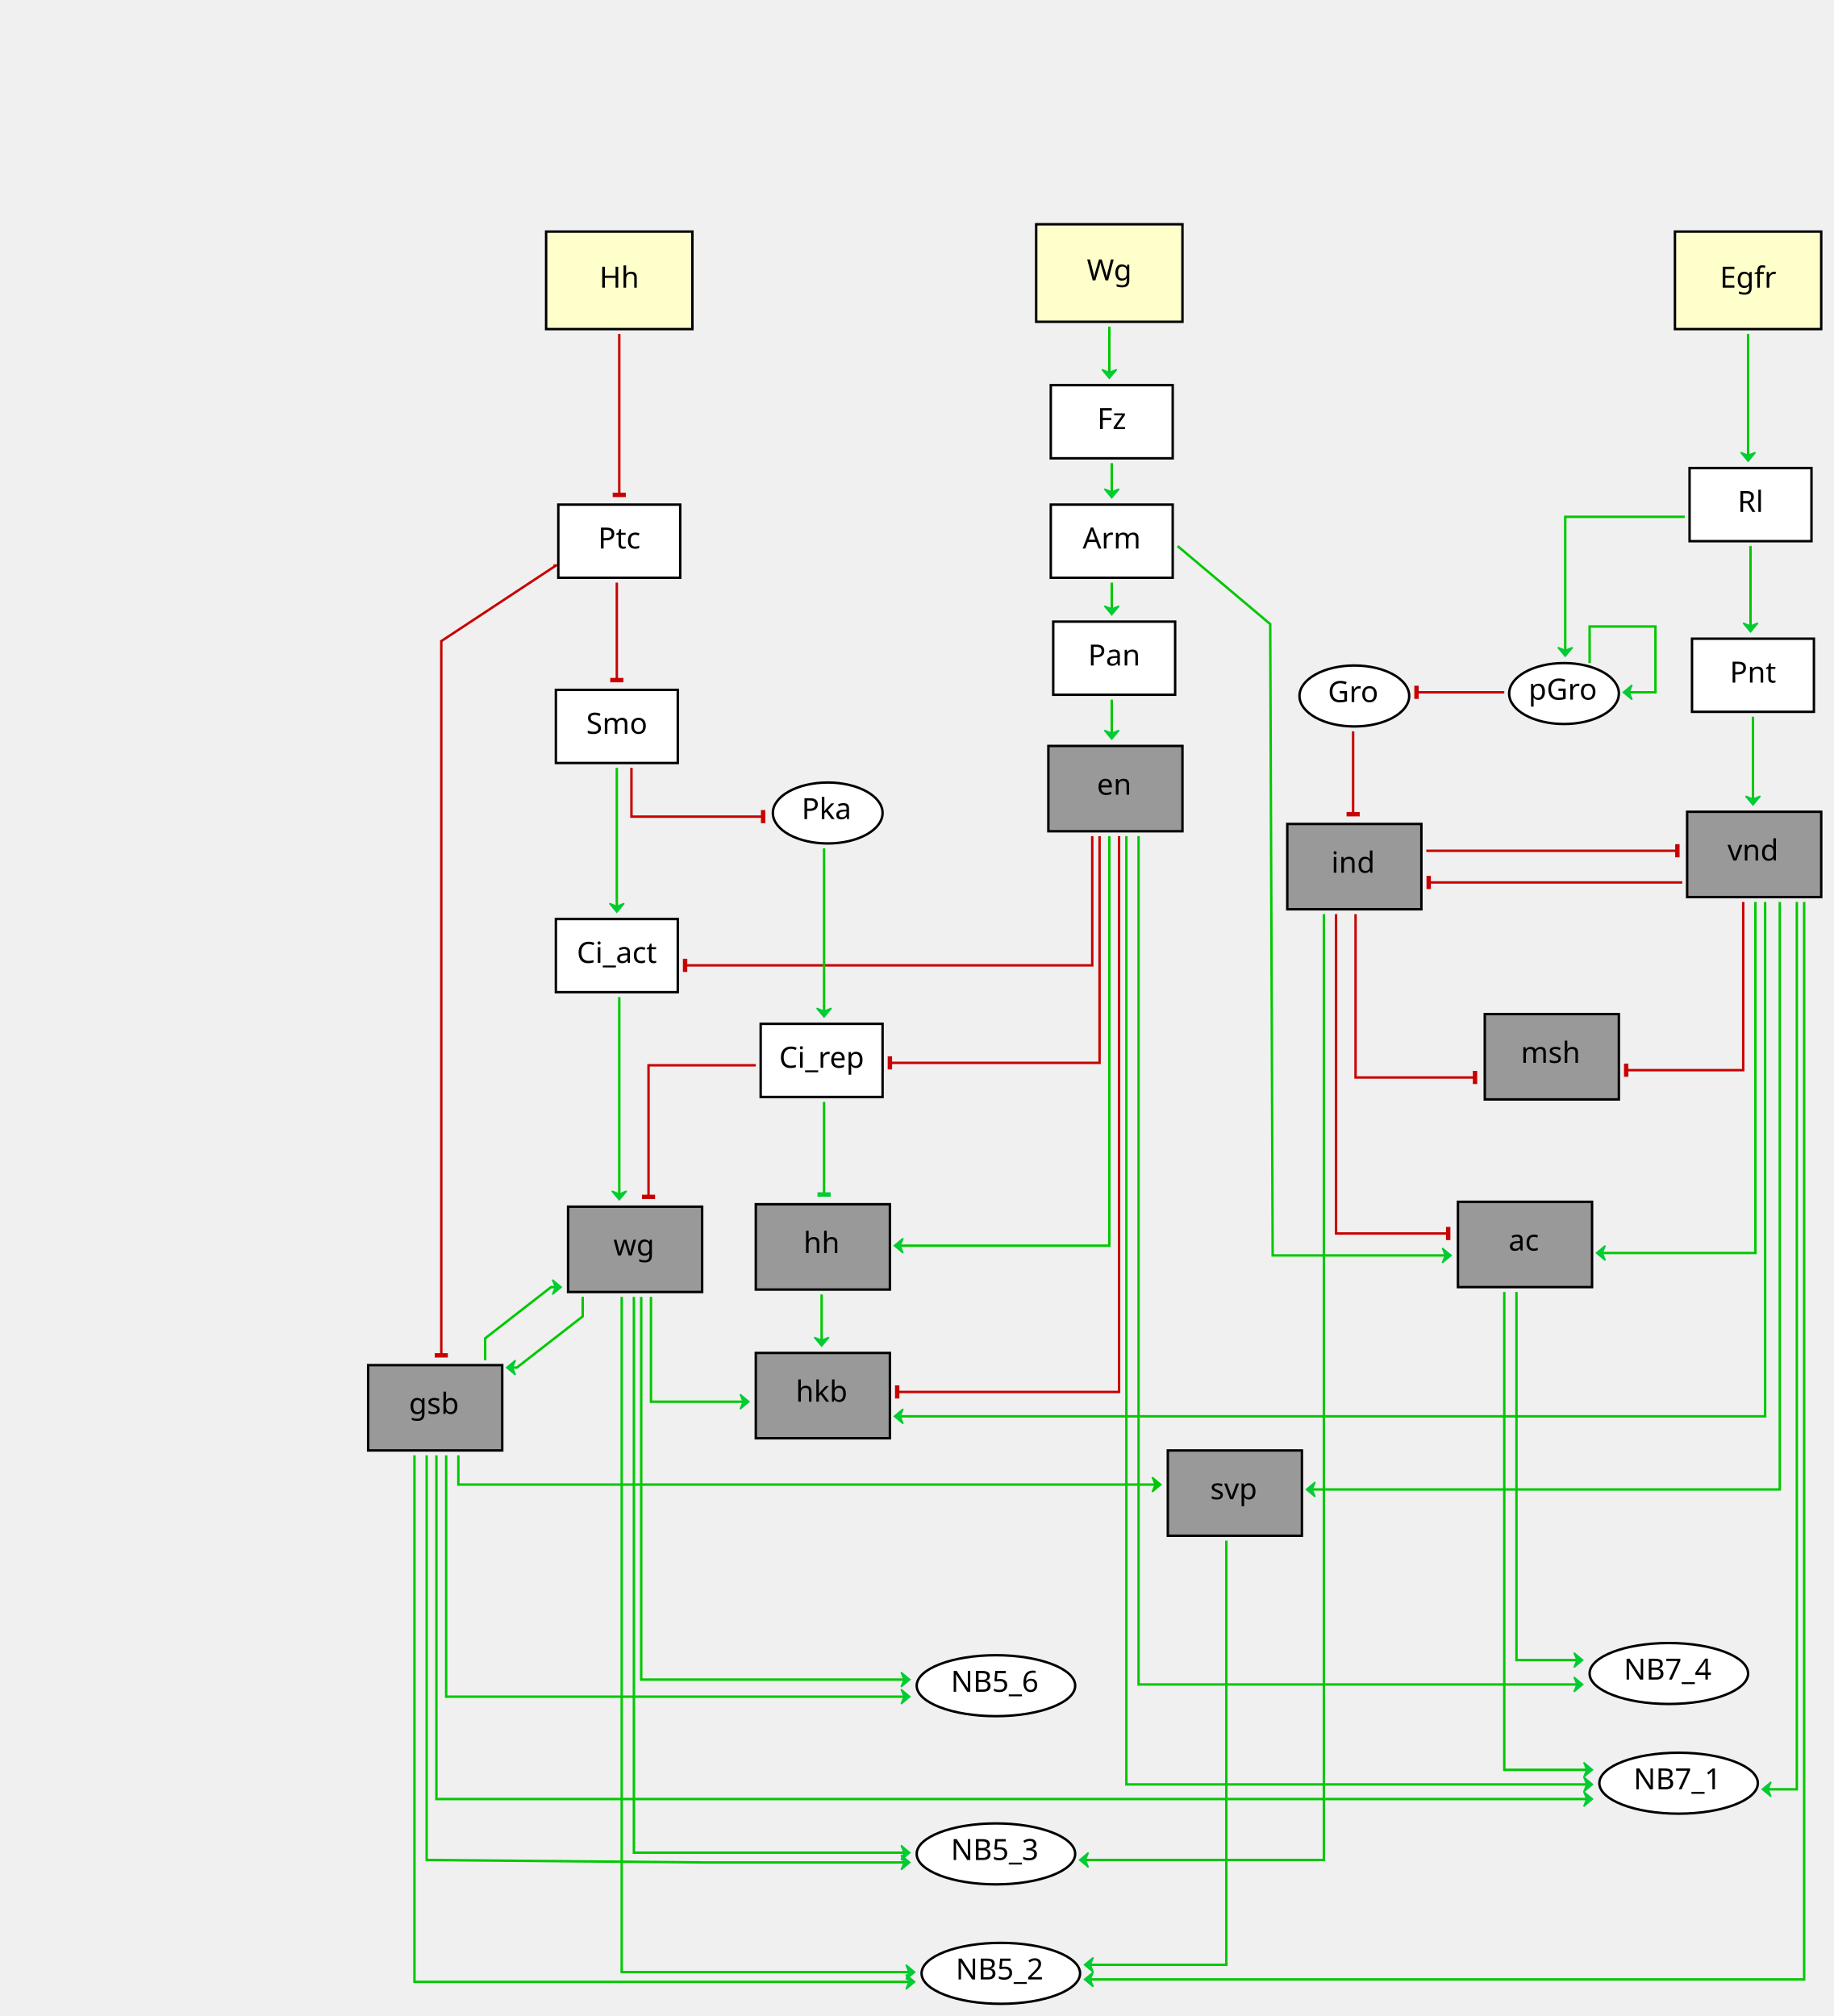
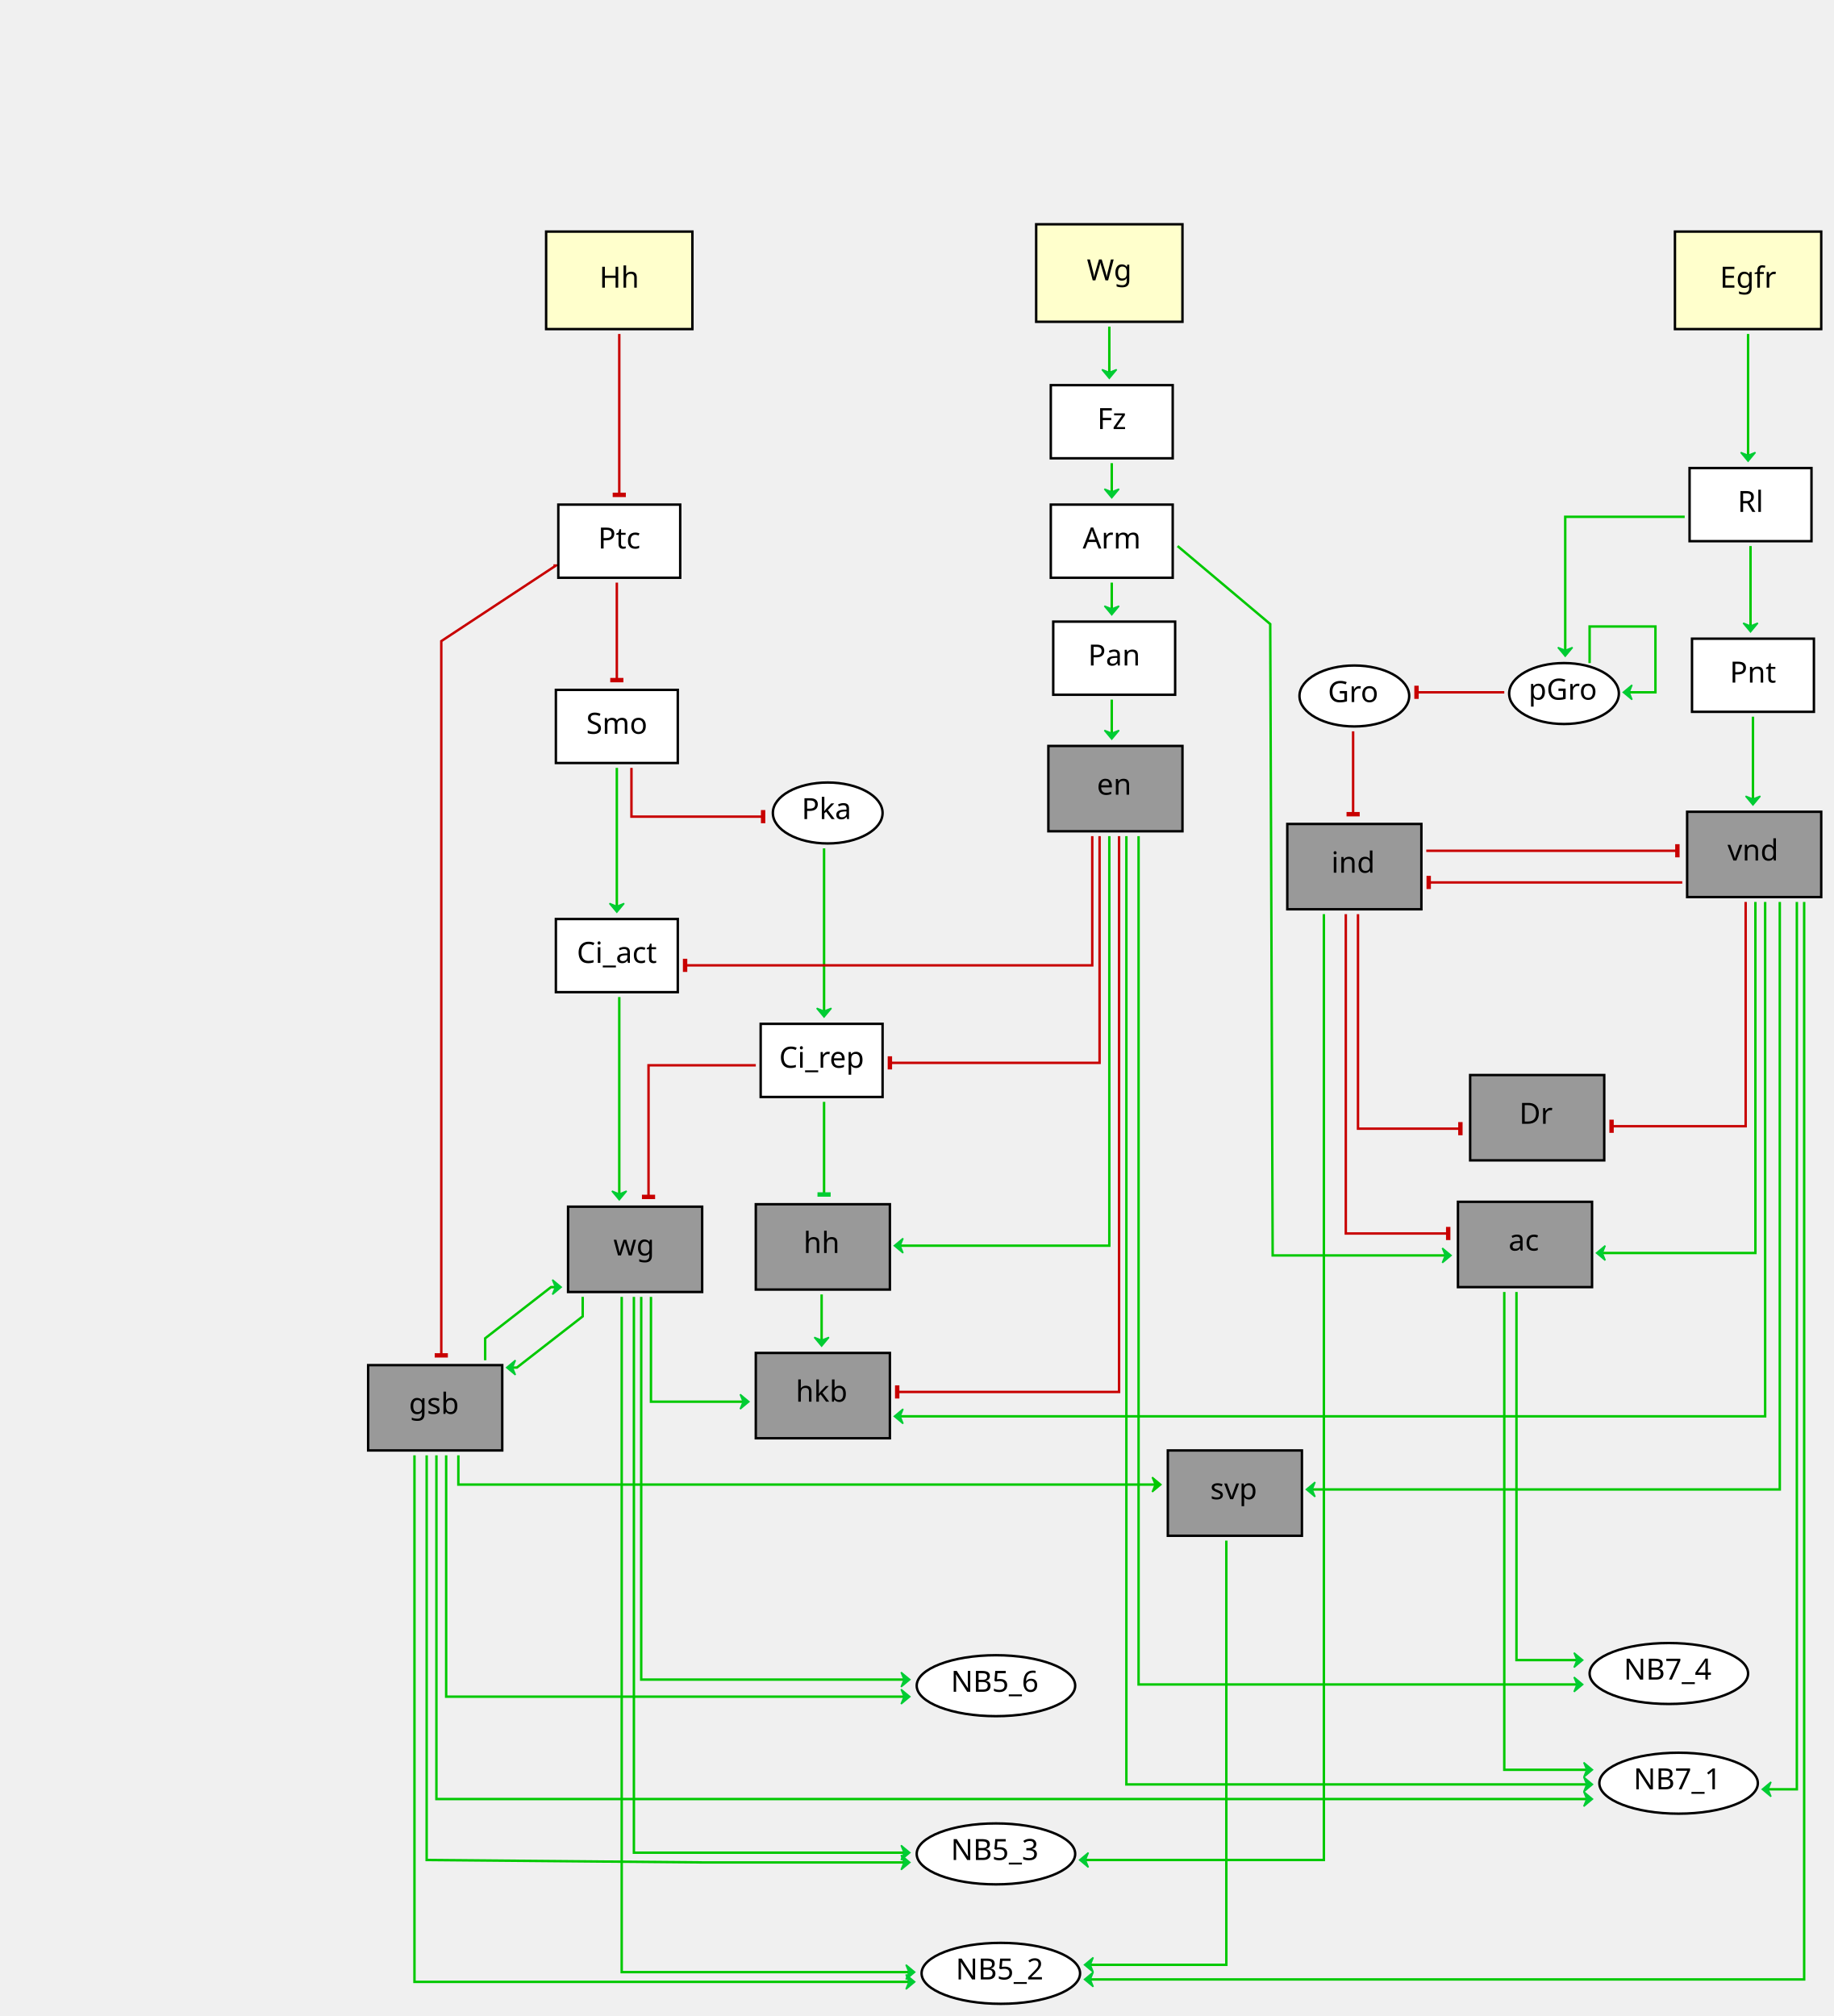
<svg xmlns="http://www.w3.org/2000/svg" width="752.0" height="827.0" version="1.1">
  <style type="text/css">
text {
  font-family: 'SansSerif';
  font-size: 12px;
}
.node .shape {
fill: #ffffff;
stroke: #000000;
}
.node text {
fill: #000000;
}
.node_node_style .shape {
fill: #ffffcc;
stroke: #000000;
}
.node_node_style text {
fill: #000000;
}
.node_node_style_2 .shape {
fill: #ffffff;
stroke: #000000;
}
.node_node_style_2 text {
fill: #000000;
}
.node_node_style_4 .shape {
fill: #ffffff;
stroke: #000000;
}
.node_node_style_4 text {
fill: #000000;
}
.node_node_style .shape {
fill: #ffffcc;
stroke: #000000;
}
.node_node_style text {
fill: #000000;
}
.node_glia_node .shape {
fill: #53ab27;
stroke: #000000;
}
.node_glia_node text {
fill: #000000;
}
.node_node_style_4 .shape {
fill: #ffffff;
stroke: #000000;
}
.node_node_style_4 text {
fill: #000000;
}
.node_node_style_5 .shape {
fill: #ff6565;
stroke: #000000;
}
.node_node_style_5 text {
fill: #000000;
}
.node_node_style .shape {
fill: #ffffcc;
stroke: #000000;
}
.node_node_style text {
fill: #000000;
}
.node_node_style_2 .shape {
fill: #ffffff;
stroke: #000000;
}
.node_node_style_2 text {
fill: #000000;
}
.node_node_style_4 .shape {
fill: #ffffff;
stroke: #000000;
}
.node_node_style_4 text {
fill: #000000;
}
.node_node_style_3 .shape {
fill: #999999;
stroke: #000000;
}
.node_node_style_3 text {
fill: #000000;
}
.node_glia_node .shape {
fill: #339900;
stroke: #000000;
}
.node_glia_node text {
fill: #000000;
}
.node_node_style_5 .shape {
fill: #9999ff;
stroke: #000000;
}
.node_node_style_5 text {
fill: #000000;
}
.node_node_style_6 .shape {
fill: #add5fa;
stroke: #000000;
}
.node_node_style_6 text {
fill: #000000;
}
.node_node_style_7 .shape {
fill: #ea80ea;
stroke: #000000;
}
.node_node_style_7 text {
fill: #000000;
}
.node_node_style_8 .shape {
fill: #0c7921;
stroke: #000000;
}
.node_node_style_8 text {
fill: #000000;
}
.edge {
stroke: #000000;
fill: none;
stroke-width: 1;
}
.edge_POSITIVE {
stroke: #00c800;
}
.edge_NEGATIVE {
stroke: #c80000;
}
.edge_DUAL {
stroke: #0000c8;
}
.edge_edge_style_2 {
stroke: #c80000;
fill: none;
stroke-width: 1;
}
.edge_edge_style {
stroke: #00cc33;
fill: none;
stroke-width: 1;
}
.edge_edge_style_2 {
stroke: #c80000;
fill: none;
stroke-width: 1;
}
.edge_edge_style {
stroke: #00c800;
fill: none;
stroke-width: 1;
}
.edge_circuit_edge_2 {
stroke: #00c800;
fill: none;
stroke-width: 1;
}
.edge_circuit_edge {
stroke: #c80000;
fill: none;
stroke-width: 1;
}
</style>
+   <defs>
+     <marker id="Marker_NEGATIVE_c80000" viewBox="-7 -7 12 15" orient="auto" markerHeight="9" markerWidth="9">
+       <path stroke="#c80000" fill="#c80000" d="M -1 -4 L -1 4 L 1 4 L 1 -4 z" />
+     </marker>
+   </defs>
+   <path class="edge edge_NEGATIVE edge_edge_style_2" marker-end="url(#Marker_NEGATIVE_c80000)" d="M 310.0 437.0 L 266.0 437.0 L 266.0 491.0" />
+   <defs>
+     <marker id="Marker_NEGATIVE_00cc33" viewBox="-7 -7 12 15" orient="auto" markerHeight="9" markerWidth="9">
+       <path stroke="#00cc33" fill="#00cc33" d="M -1 -4 L -1 4 L 1 4 L 1 -4 z" />
+     </marker>
+   </defs>
+   <path class="edge edge_NEGATIVE edge_edge_style" marker-end="url(#Marker_NEGATIVE_00cc33)" d="M 338.0 452.0 L 338.0 453.0 L 338.0 490.0" />
  <defs>
    <marker id="Marker_POSITIVE_00cc33" viewBox="-7 -7 12 15" orient="auto" markerHeight="9" markerWidth="9">
      <path stroke="#00cc33" fill="#00cc33" d="M -4 -5 L -2 0 L -4 5 L 2 0 z" />
    </marker>
  </defs>
  <path class="edge edge_POSITIVE edge_edge_style" marker-end="url(#Marker_POSITIVE_00cc33)" d="M 719.0 294.0 L 719.0 329.0" />
+   <path class="edge edge_POSITIVE edge_edge_style" marker-end="url(#Marker_POSITIVE_00cc33)" d="M 338.0 348.0 Q 338.0,376.0 338.0,405.0 Q 338.0,410.0 338.0,416.0" />
+   <path class="edge edge_POSITIVE edge_edge_style" marker-end="url(#Marker_POSITIVE_00cc33)" d="M 455.0 134.0 L 455.0 154.0" />
+   <path class="edge edge_POSITIVE edge_edge_style" marker-end="url(#Marker_POSITIVE_00cc33)" d="M 337.0 531.0 L 337.0 551.0" />
+   <path class="edge edge_POSITIVE edge_edge_style" marker-end="url(#Marker_POSITIVE_00cc33)" d="M 717.0 137.0 L 717.0 188.0" />
+   <path class="edge edge_POSITIVE edge_edge_style" marker-end="url(#Marker_POSITIVE_00cc33)" d="M 456.0 287.0 L 456.0 288.0 L 456.0 302.0" />
  <path class="edge edge_POSITIVE edge_edge_style" marker-end="url(#Marker_POSITIVE_00cc33)" d="M 183.0 597.0 L 183.0 696.0 L 372.0 696.0" />
  <path class="edge edge_POSITIVE edge_edge_style" marker-end="url(#Marker_POSITIVE_00cc33)" d="M 175.0 597.0 L 175.0 763.0 L 288.0 764.0 L 372.0 764.0" />
  <path class="edge edge_POSITIVE edge_edge_style" marker-end="url(#Marker_POSITIVE_00cc33)" d="M 179.0 597.0 L 179.0 738.0 L 652.0 738.0" />
  <path class="edge edge_POSITIVE edge_edge_style" marker-end="url(#Marker_POSITIVE_00cc33)" d="M 170.0 597.0 L 170.0 813.0 L 374.0 813.0" />
  <path class="edge edge_POSITIVE edge_edge_style" marker-end="url(#Marker_POSITIVE_00cc33)" d="M 199.0 558.0 L 199.0 549.0 L 226.0 528.0 L 229.0 528.0" />
  <defs>
    <marker id="Marker_POSITIVE_00c800" viewBox="-7 -7 12 15" orient="auto" markerHeight="9" markerWidth="9">
      <path stroke="#00c800" fill="#00c800" d="M -4 -5 L -2 0 L -4 5 L 2 0 z" />
    </marker>
  </defs>
  <path class="edge edge_POSITIVE" marker-end="url(#Marker_POSITIVE_00c800)" d="M 188.0 597.0 L 188.0 609.0 L 475.0 609.0" />
  <path class="edge edge_POSITIVE edge_edge_style" marker-end="url(#Marker_POSITIVE_00cc33)" d="M 456.0 239.0 L 456.0 251.0" />
  <path class="edge edge_POSITIVE edge_edge_style" marker-end="url(#Marker_POSITIVE_00cc33)" d="M 483.0 224.0 L 483.0 224.0 L 521.0 256.0 L 522.0 515.0 L 594.0 515.0" />
-   <defs>
-     <marker id="Marker_NEGATIVE_c80000" viewBox="-7 -7 12 15" orient="auto" markerHeight="9" markerWidth="9">
-       <path stroke="#c80000" fill="#c80000" d="M -1 -4 L -1 4 L 1 4 L 1 -4 z" />
-     </marker>
-   </defs>
-   <path class="edge edge_NEGATIVE edge_edge_style_2" marker-end="url(#Marker_NEGATIVE_c80000)" d="M 253.0 239.0 L 253.0 279.0" />
-   <path class="edge edge_NEGATIVE edge_edge_style_2" marker-end="url(#Marker_NEGATIVE_c80000)" d="M 227.0 232.0 L 228.0 232.0 L 181.0 263.0 L 181.0 556.0" />
-   <path class="edge edge_POSITIVE edge_edge_style" marker-end="url(#Marker_POSITIVE_00cc33)" d="M 254.0 409.0 L 254.0 410.0 L 254.0 491.0" />
  <path class="edge edge_NEGATIVE edge_edge_style_2" marker-end="url(#Marker_NEGATIVE_c80000)" d="M 555.0 300.0 L 555.0 334.0" />
-   <path class="edge edge_POSITIVE edge_edge_style" marker-end="url(#Marker_POSITIVE_00cc33)" d="M 456.0 287.0 L 456.0 288.0 L 456.0 302.0" />
-   <path class="edge edge_NEGATIVE edge_edge_style_2" marker-end="url(#Marker_NEGATIVE_c80000)" d="M 690.0 362.0 Q 663.0,362.0 636.0,362.0 C 626.0,362.0 626.0,362.0 616.0,362.0 Q 601.0,362.0 586.0,362.0" />
-   <path class="edge edge_NEGATIVE edge_edge_style_2" marker-end="url(#Marker_NEGATIVE_c80000)" d="M 715.0 370.0 L 715.0 439.0 L 667.0 439.0" />
-   <path class="edge edge_POSITIVE edge_edge_style" marker-end="url(#Marker_POSITIVE_00cc33)" d="M 740.0 370.0 L 740.0 812.0 L 446.0 812.0" />
-   <path class="edge edge_POSITIVE edge_edge_style" marker-end="url(#Marker_POSITIVE_00cc33)" d="M 737.0 370.0 L 737.0 734.0 L 724.0 734.0" />
-   <path class="edge edge_POSITIVE edge_edge_style" marker-end="url(#Marker_POSITIVE_00cc33)" d="M 720.0 370.0 L 720.0 514.0 L 656.0 514.0" />
-   <path class="edge edge_POSITIVE edge_edge_style" marker-end="url(#Marker_POSITIVE_00cc33)" d="M 730.0 370.0 L 730.0 611.0 L 537.0 611.0" />
-   <path class="edge edge_POSITIVE edge_edge_style" marker-end="url(#Marker_POSITIVE_00cc33)" d="M 724.0 370.0 L 724.0 581.0 L 368.0 581.0" />
-   <path class="edge edge_NEGATIVE edge_edge_style_2" marker-end="url(#Marker_NEGATIVE_c80000)" d="M 617.0 284.0 L 581.0 284.0" />
-   <path class="edge edge_POSITIVE edge_edge_style" marker-end="url(#Marker_POSITIVE_00cc33)" d="M 652.0 272.0 L 652.0 257.0 L 679.0 257.0 L 679.0 284.0 L 667.0 284.0" />
+   <path class="edge edge_NEGATIVE edge_edge_style_2" marker-end="url(#Marker_NEGATIVE_c80000)" d="M 259.0 315.0 L 259.0 335.0 L 313.0 335.0" />
+   <path class="edge edge_POSITIVE edge_edge_style" marker-end="url(#Marker_POSITIVE_00cc33)" d="M 253.0 315.0 L 253.0 373.0" />
  <path class="edge edge_POSITIVE edge_edge_style" marker-end="url(#Marker_POSITIVE_00cc33)" d="M 455.0 343.0 L 455.0 511.0 L 368.0 511.0" />
  <path class="edge edge_NEGATIVE edge_edge_style_2" marker-end="url(#Marker_NEGATIVE_c80000)" d="M 451.0 343.0 L 451.0 436.0 L 365.0 436.0" />
  <path class="edge edge_NEGATIVE edge_edge_style_2" marker-end="url(#Marker_NEGATIVE_c80000)" d="M 448.0 343.0 L 448.0 396.0 L 281.0 396.0" />
  <path class="edge edge_POSITIVE edge_edge_style" marker-end="url(#Marker_POSITIVE_00cc33)" d="M 467.0 343.0 L 467.0 691.0 L 648.0 691.0" />
  <path class="edge edge_POSITIVE edge_edge_style" marker-end="url(#Marker_POSITIVE_00cc33)" d="M 462.0 343.0 L 462.0 732.0 L 652.0 732.0" />
  <path class="edge edge_NEGATIVE edge_edge_style_2" marker-end="url(#Marker_NEGATIVE_c80000)" d="M 459.0 343.0 L 459.0 571.0 L 368.0 571.0" />
+   <path class="edge edge_POSITIVE edge_edge_style" marker-end="url(#Marker_POSITIVE_00cc33)" d="M 503.0 632.0 L 503.0 806.0 L 446.0 806.0" />
+   <path class="edge edge_NEGATIVE edge_edge_style_2" marker-end="url(#Marker_NEGATIVE_c80000)" d="M 254.0 137.0 L 254.0 203.0" />
  <path class="edge edge_POSITIVE edge_edge_style" marker-end="url(#Marker_POSITIVE_00cc33)" d="M 718.0 224.0 L 718.0 258.0" />
  <path class="edge edge_POSITIVE edge_edge_style" marker-end="url(#Marker_POSITIVE_00cc33)" d="M 691.0 212.0 L 642.0 212.0 L 642.0 268.0" />
-   <path class="edge edge_NEGATIVE edge_edge_style_2" marker-end="url(#Marker_NEGATIVE_c80000)" d="M 585.0 349.0 Q 622.0,349.0 659.0,349.0 Q 673.0,349.0 688.0,349.0" />
-   <path class="edge edge_NEGATIVE edge_edge_style_2" marker-end="url(#Marker_NEGATIVE_c80000)" d="M 556.0 375.0 L 556.0 442.0 L 605.0 442.0" />
-   <path class="edge edge_POSITIVE edge_edge_style" marker-end="url(#Marker_POSITIVE_00cc33)" d="M 543.0 375.0 L 543.0 763.0 L 444.0 763.0" />
-   <path class="edge edge_NEGATIVE edge_edge_style_2" marker-end="url(#Marker_NEGATIVE_c80000)" d="M 548.0 375.0 L 548.0 506.0 L 594.0 506.0" />
-   <path class="edge edge_POSITIVE edge_edge_style" marker-end="url(#Marker_POSITIVE_00cc33)" d="M 503.0 632.0 L 503.0 806.0 L 446.0 806.0" />
-   <path class="edge edge_POSITIVE edge_edge_style" marker-end="url(#Marker_POSITIVE_00cc33)" d="M 456.0 190.0 L 456.0 203.0" />
-   <path class="edge edge_POSITIVE edge_edge_style" marker-end="url(#Marker_POSITIVE_00cc33)" d="M 717.0 137.0 L 717.0 188.0" />
  <path class="edge edge_POSITIVE edge_edge_style" marker-end="url(#Marker_POSITIVE_00cc33)" d="M 622.0 530.0 L 622.0 681.0 L 648.0 681.0" />
  <path class="edge edge_POSITIVE edge_edge_style" marker-end="url(#Marker_POSITIVE_00cc33)" d="M 617.0 530.0 L 617.0 726.0 L 652.0 726.0" />
-   <path class="edge edge_NEGATIVE edge_edge_style_2" marker-end="url(#Marker_NEGATIVE_c80000)" d="M 254.0 137.0 L 254.0 203.0" />
-   <path class="edge edge_POSITIVE edge_edge_style" marker-end="url(#Marker_POSITIVE_00cc33)" d="M 455.0 134.0 L 455.0 154.0" />
+   <path class="edge edge_NEGATIVE edge_edge_style_2" marker-end="url(#Marker_NEGATIVE_c80000)" d="M 617.0 284.0 L 581.0 284.0" />
+   <path class="edge edge_POSITIVE edge_edge_style" marker-end="url(#Marker_POSITIVE_00cc33)" d="M 652.0 272.0 L 652.0 257.0 L 679.0 257.0 L 679.0 284.0 L 667.0 284.0" />
+   <path class="edge edge_NEGATIVE edge_edge_style_2" marker-end="url(#Marker_NEGATIVE_c80000)" d="M 585.0 349.0 Q 622.0,349.0 659.0,349.0 Q 673.0,349.0 688.0,349.0" />
+   <path class="edge edge_NEGATIVE edge_edge_style_2" marker-end="url(#Marker_NEGATIVE_c80000)" d="M 557.0 375.0 L 557.0 463.0 L 599.0 463.0" />
+   <path class="edge edge_POSITIVE edge_edge_style" marker-end="url(#Marker_POSITIVE_00cc33)" d="M 543.0 375.0 L 543.0 763.0 L 444.0 763.0" />
+   <path class="edge edge_NEGATIVE edge_edge_style_2" marker-end="url(#Marker_NEGATIVE_c80000)" d="M 552.0 375.0 L 552.0 506.0 L 594.0 506.0" />
+   <path class="edge edge_NEGATIVE edge_edge_style_2" marker-end="url(#Marker_NEGATIVE_c80000)" d="M 690.0 362.0 Q 663.0,362.0 636.0,362.0 C 626.0,362.0 626.0,362.0 616.0,362.0 Q 601.0,362.0 586.0,362.0" />
+   <path class="edge edge_NEGATIVE edge_edge_style_2" marker-end="url(#Marker_NEGATIVE_c80000)" d="M 716.0 370.0 L 716.0 462.0 L 661.0 462.0" />
+   <path class="edge edge_POSITIVE edge_edge_style" marker-end="url(#Marker_POSITIVE_00cc33)" d="M 740.0 370.0 L 740.0 812.0 L 446.0 812.0" />
+   <path class="edge edge_POSITIVE edge_edge_style" marker-end="url(#Marker_POSITIVE_00cc33)" d="M 737.0 370.0 L 737.0 734.0 L 724.0 734.0" />
+   <path class="edge edge_POSITIVE edge_edge_style" marker-end="url(#Marker_POSITIVE_00cc33)" d="M 720.0 370.0 L 720.0 514.0 L 656.0 514.0" />
+   <path class="edge edge_POSITIVE edge_edge_style" marker-end="url(#Marker_POSITIVE_00cc33)" d="M 730.0 370.0 L 730.0 611.0 L 537.0 611.0" />
+   <path class="edge edge_POSITIVE edge_edge_style" marker-end="url(#Marker_POSITIVE_00cc33)" d="M 724.0 370.0 L 724.0 581.0 L 368.0 581.0" />
  <path class="edge edge_POSITIVE edge_edge_style" marker-end="url(#Marker_POSITIVE_00cc33)" d="M 263.0 532.0 L 263.0 689.0 L 372.0 689.0" />
  <path class="edge edge_POSITIVE edge_edge_style" marker-end="url(#Marker_POSITIVE_00cc33)" d="M 260.0 532.0 L 260.0 760.0 L 372.0 760.0" />
  <path class="edge edge_POSITIVE edge_edge_style" marker-end="url(#Marker_POSITIVE_00cc33)" d="M 255.0 532.0 L 255.0 809.0 L 374.0 809.0" />
  <path class="edge edge_POSITIVE edge_edge_style" marker-end="url(#Marker_POSITIVE_00cc33)" d="M 239.0 532.0 L 239.0 540.0 L 212.0 561.0 L 209.0 561.0" />
  <path class="edge edge_POSITIVE edge_edge_style" marker-end="url(#Marker_POSITIVE_00cc33)" d="M 267.0 532.0 L 267.0 575.0 L 306.0 575.0" />
-   <path class="edge edge_POSITIVE edge_edge_style" marker-end="url(#Marker_POSITIVE_00cc33)" d="M 337.0 531.0 L 337.0 551.0" />
-   <path class="edge edge_NEGATIVE edge_edge_style_2" marker-end="url(#Marker_NEGATIVE_c80000)" d="M 310.0 437.0 L 266.0 437.0 L 266.0 491.0" />
-   <defs>
-     <marker id="Marker_NEGATIVE_00cc33" viewBox="-7 -7 12 15" orient="auto" markerHeight="9" markerWidth="9">
-       <path stroke="#00cc33" fill="#00cc33" d="M -1 -4 L -1 4 L 1 4 L 1 -4 z" />
-     </marker>
-   </defs>
-   <path class="edge edge_NEGATIVE edge_edge_style" marker-end="url(#Marker_NEGATIVE_00cc33)" d="M 338.0 452.0 L 338.0 453.0 L 338.0 490.0" />
-   <path class="edge edge_POSITIVE edge_edge_style" marker-end="url(#Marker_POSITIVE_00cc33)" d="M 338.0 348.0 Q 338.0,376.0 338.0,405.0 Q 338.0,410.0 338.0,416.0" />
-   <path class="edge edge_NEGATIVE edge_edge_style_2" marker-end="url(#Marker_NEGATIVE_c80000)" d="M 259.0 315.0 L 259.0 335.0 L 313.0 335.0" />
-   <path class="edge edge_POSITIVE edge_edge_style" marker-end="url(#Marker_POSITIVE_00cc33)" d="M 253.0 315.0 L 253.0 373.0" />
+   <path class="edge edge_POSITIVE edge_edge_style" marker-end="url(#Marker_POSITIVE_00cc33)" d="M 456.0 190.0 L 456.0 203.0" />
+   <path class="edge edge_NEGATIVE edge_edge_style_2" marker-end="url(#Marker_NEGATIVE_c80000)" d="M 253.0 239.0 L 253.0 279.0" />
+   <path class="edge edge_NEGATIVE edge_edge_style_2" marker-end="url(#Marker_NEGATIVE_c80000)" d="M 227.0 232.0 L 228.0 232.0 L 181.0 263.0 L 181.0 556.0" />
+   <path class="edge edge_POSITIVE edge_edge_style" marker-end="url(#Marker_POSITIVE_00cc33)" d="M 254.0 409.0 L 254.0 410.0 L 254.0 491.0" />
+   <g id="Ptc" class="node node_node_style_2">
+     <rect id="Ptc_shape" class="shape" width="50" height="30" x="229" y="207" />
+     <text id="Ptc_text" x="254" y="225" text-anchor="middle">Ptc</text>
+   </g>
+   <g id="Smo" class="node node_node_style_2">
+     <rect id="Smo_shape" class="shape" width="50" height="30" x="228" y="283" />
+     <text id="Smo_text" x="253" y="301" text-anchor="middle">Smo</text>
+   </g>
+   <g id="Pka" class="node node_node_style_4">
+     <ellipse id="Pka_shape" class="shape" cx="339.5" cy="333.5" rx="22.5" ry="12.5" />
+     <text id="Pka_text" x="339" y="336" text-anchor="middle">Pka</text>
+   </g>
+   <g id="Ci_act" class="node node_node_style_2">
+     <rect id="Ci_act_shape" class="shape" width="50" height="30" x="228" y="377" />
+     <text id="Ci_act_text" x="253" y="395" text-anchor="middle">Ci_act</text>
+   </g>
+   <g id="Ci_rep" class="node node_node_style_2">
+     <rect id="Ci_rep_shape" class="shape" width="50" height="30" x="312" y="420" />
+     <text id="Ci_rep_text" x="337" y="438" text-anchor="middle">Ci_rep</text>
+   </g>
+   <g id="Fz" class="node node_node_style_2">
+     <rect id="Fz_shape" class="shape" width="50" height="30" x="431" y="158" />
+     <text id="Fz_text" x="456" y="176" text-anchor="middle">Fz</text>
+   </g>
+   <g id="Arm" class="node node_node_style_2">
+     <rect id="Arm_shape" class="shape" width="50" height="30" x="431" y="207" />
+     <text id="Arm_text" x="456" y="225" text-anchor="middle">Arm</text>
+   </g>
+   <g id="Pan" class="node node_node_style_2">
+     <rect id="Pan_shape" class="shape" width="50" height="30" x="432" y="255" />
+     <text id="Pan_text" x="457" y="273" text-anchor="middle">Pan</text>
+   </g>
+   <g id="Rl" class="node node_node_style_2">
+     <rect id="Rl_shape" class="shape" width="50" height="30" x="693" y="192" />
+     <text id="Rl_text" x="718" y="210" text-anchor="middle">Rl</text>
+   </g>
+   <g id="Pnt" class="node node_node_style_2">
+     <rect id="Pnt_shape" class="shape" width="50" height="30" x="694" y="262" />
+     <text id="Pnt_text" x="719" y="280" text-anchor="middle">Pnt</text>
+   </g>
+   <g id="pGro" class="node node_node_style_4">
+     <ellipse id="pGro_shape" class="shape" cx="641.5" cy="284.5" rx="22.5" ry="12.5" />
+     <text id="pGro_text" x="641" y="287" text-anchor="middle">pGro</text>
+   </g>
+   <g id="Gro" class="node node_node_style_4">
+     <ellipse id="Gro_shape" class="shape" cx="555.5" cy="285.5" rx="22.5" ry="12.5" />
+     <text id="Gro_text" x="555" y="288" text-anchor="middle">Gro</text>
+   </g>
  <g id="Hh" class="node node_node_style">
    <rect id="Hh_shape" class="shape" width="60" height="40" x="224" y="95" />
    <text id="Hh_text" x="254" y="118" text-anchor="middle">Hh</text>
  </g>
-   <g id="Ptc" class="node node_node_style_2">
-     <rect id="Ptc_shape" class="shape" width="50" height="30" x="229" y="207" />
-     <text id="Ptc_text" x="254" y="225" text-anchor="middle">Ptc</text>
-   </g>
-   <g id="Smo" class="node node_node_style_2">
-     <rect id="Smo_shape" class="shape" width="50" height="30" x="228" y="283" />
-     <text id="Smo_text" x="253" y="301" text-anchor="middle">Smo</text>
-   </g>
-   <g id="Pka" class="node node_node_style_4">
-     <ellipse id="Pka_shape" class="shape" cx="339.5" cy="333.5" rx="22.5" ry="12.5" />
-     <text id="Pka_text" x="339" y="336" text-anchor="middle">Pka</text>
-   </g>
-   <g id="Ci_act" class="node node_node_style_2">
-     <rect id="Ci_act_shape" class="shape" width="50" height="30" x="228" y="377" />
-     <text id="Ci_act_text" x="253" y="395" text-anchor="middle">Ci_act</text>
-   </g>
-   <g id="Ci_rep" class="node node_node_style_2">
-     <rect id="Ci_rep_shape" class="shape" width="50" height="30" x="312" y="420" />
-     <text id="Ci_rep_text" x="337" y="438" text-anchor="middle">Ci_rep</text>
+   <g id="wg" class="node node_node_style_3">
+     <rect id="wg_shape" class="shape" width="55" height="35" x="233" y="495" />
+     <text id="wg_text" x="260" y="515" text-anchor="middle">wg</text>
  </g>
  <g id="Wg" class="node node_node_style">
    <rect id="Wg_shape" class="shape" width="60" height="40" x="425" y="92" />
    <text id="Wg_text" x="455" y="115" text-anchor="middle">Wg</text>
  </g>
-   <g id="Fz" class="node node_node_style_2">
-     <rect id="Fz_shape" class="shape" width="50" height="30" x="431" y="158" />
-     <text id="Fz_text" x="456" y="176" text-anchor="middle">Fz</text>
-   </g>
-   <g id="Arm" class="node node_node_style_2">
-     <rect id="Arm_shape" class="shape" width="50" height="30" x="431" y="207" />
-     <text id="Arm_text" x="456" y="225" text-anchor="middle">Arm</text>
-   </g>
-   <g id="Pan" class="node node_node_style_2">
-     <rect id="Pan_shape" class="shape" width="50" height="30" x="432" y="255" />
-     <text id="Pan_text" x="457" y="273" text-anchor="middle">Pan</text>
+   <g id="en" class="node node_node_style_3">
+     <rect id="en_shape" class="shape" width="55" height="35" x="430" y="306" />
+     <text id="en_text" x="457" y="326" text-anchor="middle">en</text>
+   </g>
+   <g id="hh" class="node node_node_style_3">
+     <rect id="hh_shape" class="shape" width="55" height="35" x="310" y="494" />
+     <text id="hh_text" x="337" y="514" text-anchor="middle">hh</text>
+   </g>
+   <g id="gsb" class="node node_node_style_3">
+     <rect id="gsb_shape" class="shape" width="55" height="35" x="151" y="560" />
+     <text id="gsb_text" x="178" y="580" text-anchor="middle">gsb</text>
  </g>
  <g id="Egfr" class="node node_node_style">
    <rect id="Egfr_shape" class="shape" width="60" height="40" x="687" y="95" />
    <text id="Egfr_text" x="717" y="118" text-anchor="middle">Egfr</text>
  </g>
-   <g id="Rl" class="node node_node_style_2">
-     <rect id="Rl_shape" class="shape" width="50" height="30" x="693" y="192" />
-     <text id="Rl_text" x="718" y="210" text-anchor="middle">Rl</text>
-   </g>
-   <g id="Pnt" class="node node_node_style_2">
-     <rect id="Pnt_shape" class="shape" width="50" height="30" x="694" y="262" />
-     <text id="Pnt_text" x="719" y="280" text-anchor="middle">Pnt</text>
-   </g>
-   <g id="pGro" class="node node_node_style_4">
-     <ellipse id="pGro_shape" class="shape" cx="641.5" cy="284.5" rx="22.5" ry="12.5" />
-     <text id="pGro_text" x="641" y="287" text-anchor="middle">pGro</text>
-   </g>
-   <g id="Gro" class="node node_node_style_4">
-     <ellipse id="Gro_shape" class="shape" cx="555.5" cy="285.5" rx="22.5" ry="12.5" />
-     <text id="Gro_text" x="555" y="288" text-anchor="middle">Gro</text>
-   </g>
-   <g id="wg" class="node node_node_style_3">
-     <rect id="wg_shape" class="shape" width="55" height="35" x="233" y="495" />
-     <text id="wg_text" x="260" y="515" text-anchor="middle">wg</text>
-   </g>
-   <g id="en" class="node node_node_style_3">
-     <rect id="en_shape" class="shape" width="55" height="35" x="430" y="306" />
-     <text id="en_text" x="457" y="326" text-anchor="middle">en</text>
-   </g>
-   <g id="hh" class="node node_node_style_3">
-     <rect id="hh_shape" class="shape" width="55" height="35" x="310" y="494" />
-     <text id="hh_text" x="337" y="514" text-anchor="middle">hh</text>
-   </g>
-   <g id="gsb" class="node node_node_style_3">
-     <rect id="gsb_shape" class="shape" width="55" height="35" x="151" y="560" />
-     <text id="gsb_text" x="178" y="580" text-anchor="middle">gsb</text>
-   </g>
  <g id="vnd" class="node node_node_style_3">
    <rect id="vnd_shape" class="shape" width="55" height="35" x="692" y="333" />
    <text id="vnd_text" x="719" y="353" text-anchor="middle">vnd</text>
  </g>
  <g id="ind" class="node node_node_style_3">
    <rect id="ind_shape" class="shape" width="55" height="35" x="528" y="338" />
    <text id="ind_text" x="555" y="358" text-anchor="middle">ind</text>
  </g>
-   <g id="msh" class="node node_node_style_3">
-     <rect id="msh_shape" class="shape" width="55" height="35" x="609" y="416" />
-     <text id="msh_text" x="636" y="436" text-anchor="middle">msh</text>
+   <g id="Dr" class="node node_node_style_3">
+     <rect id="Dr_shape" class="shape" width="55" height="35" x="603" y="441" />
+     <text id="Dr_text" x="630" y="461" text-anchor="middle">Dr</text>
  </g>
  <g id="svp" class="node node_node_style_3">
    <rect id="svp_shape" class="shape" width="55" height="35" x="479" y="595" />
    <text id="svp_text" x="506" y="615" text-anchor="middle">svp</text>
  </g>
  <g id="ac" class="node node_node_style_3">
    <rect id="ac_shape" class="shape" width="55" height="35" x="598" y="493" />
    <text id="ac_text" x="625" y="513" text-anchor="middle">ac</text>
  </g>
  <g id="hkb" class="node node_node_style_3">
    <rect id="hkb_shape" class="shape" width="55" height="35" x="310" y="555" />
    <text id="hkb_text" x="337" y="575" text-anchor="middle">hkb</text>
  </g>
  <g id="NB7_1" class="node">
    <ellipse id="NB7_1_shape" class="shape" cx="688.5" cy="731.5" rx="32.5" ry="12.5" />
    <text id="NB7_1_text" x="688" y="734" text-anchor="middle">NB7_1</text>
  </g>
  <g id="NB7_4" class="node">
    <ellipse id="NB7_4_shape" class="shape" cx="684.5" cy="686.5" rx="32.5" ry="12.5" />
    <text id="NB7_4_text" x="684" y="689" text-anchor="middle">NB7_4</text>
  </g>
  <g id="NB5_6" class="node">
    <ellipse id="NB5_6_shape" class="shape" cx="408.5" cy="691.5" rx="32.5" ry="12.5" />
    <text id="NB5_6_text" x="408" y="694" text-anchor="middle">NB5_6</text>
  </g>
  <g id="NB5_3" class="node">
    <ellipse id="NB5_3_shape" class="shape" cx="408.5" cy="760.5" rx="32.5" ry="12.5" />
    <text id="NB5_3_text" x="408" y="763" text-anchor="middle">NB5_3</text>
  </g>
  <g id="NB5_2" class="node">
    <ellipse id="NB5_2_shape" class="shape" cx="410.5" cy="809.5" rx="32.5" ry="12.5" />
    <text id="NB5_2_text" x="410" y="812" text-anchor="middle">NB5_2</text>
  </g>
</svg>
